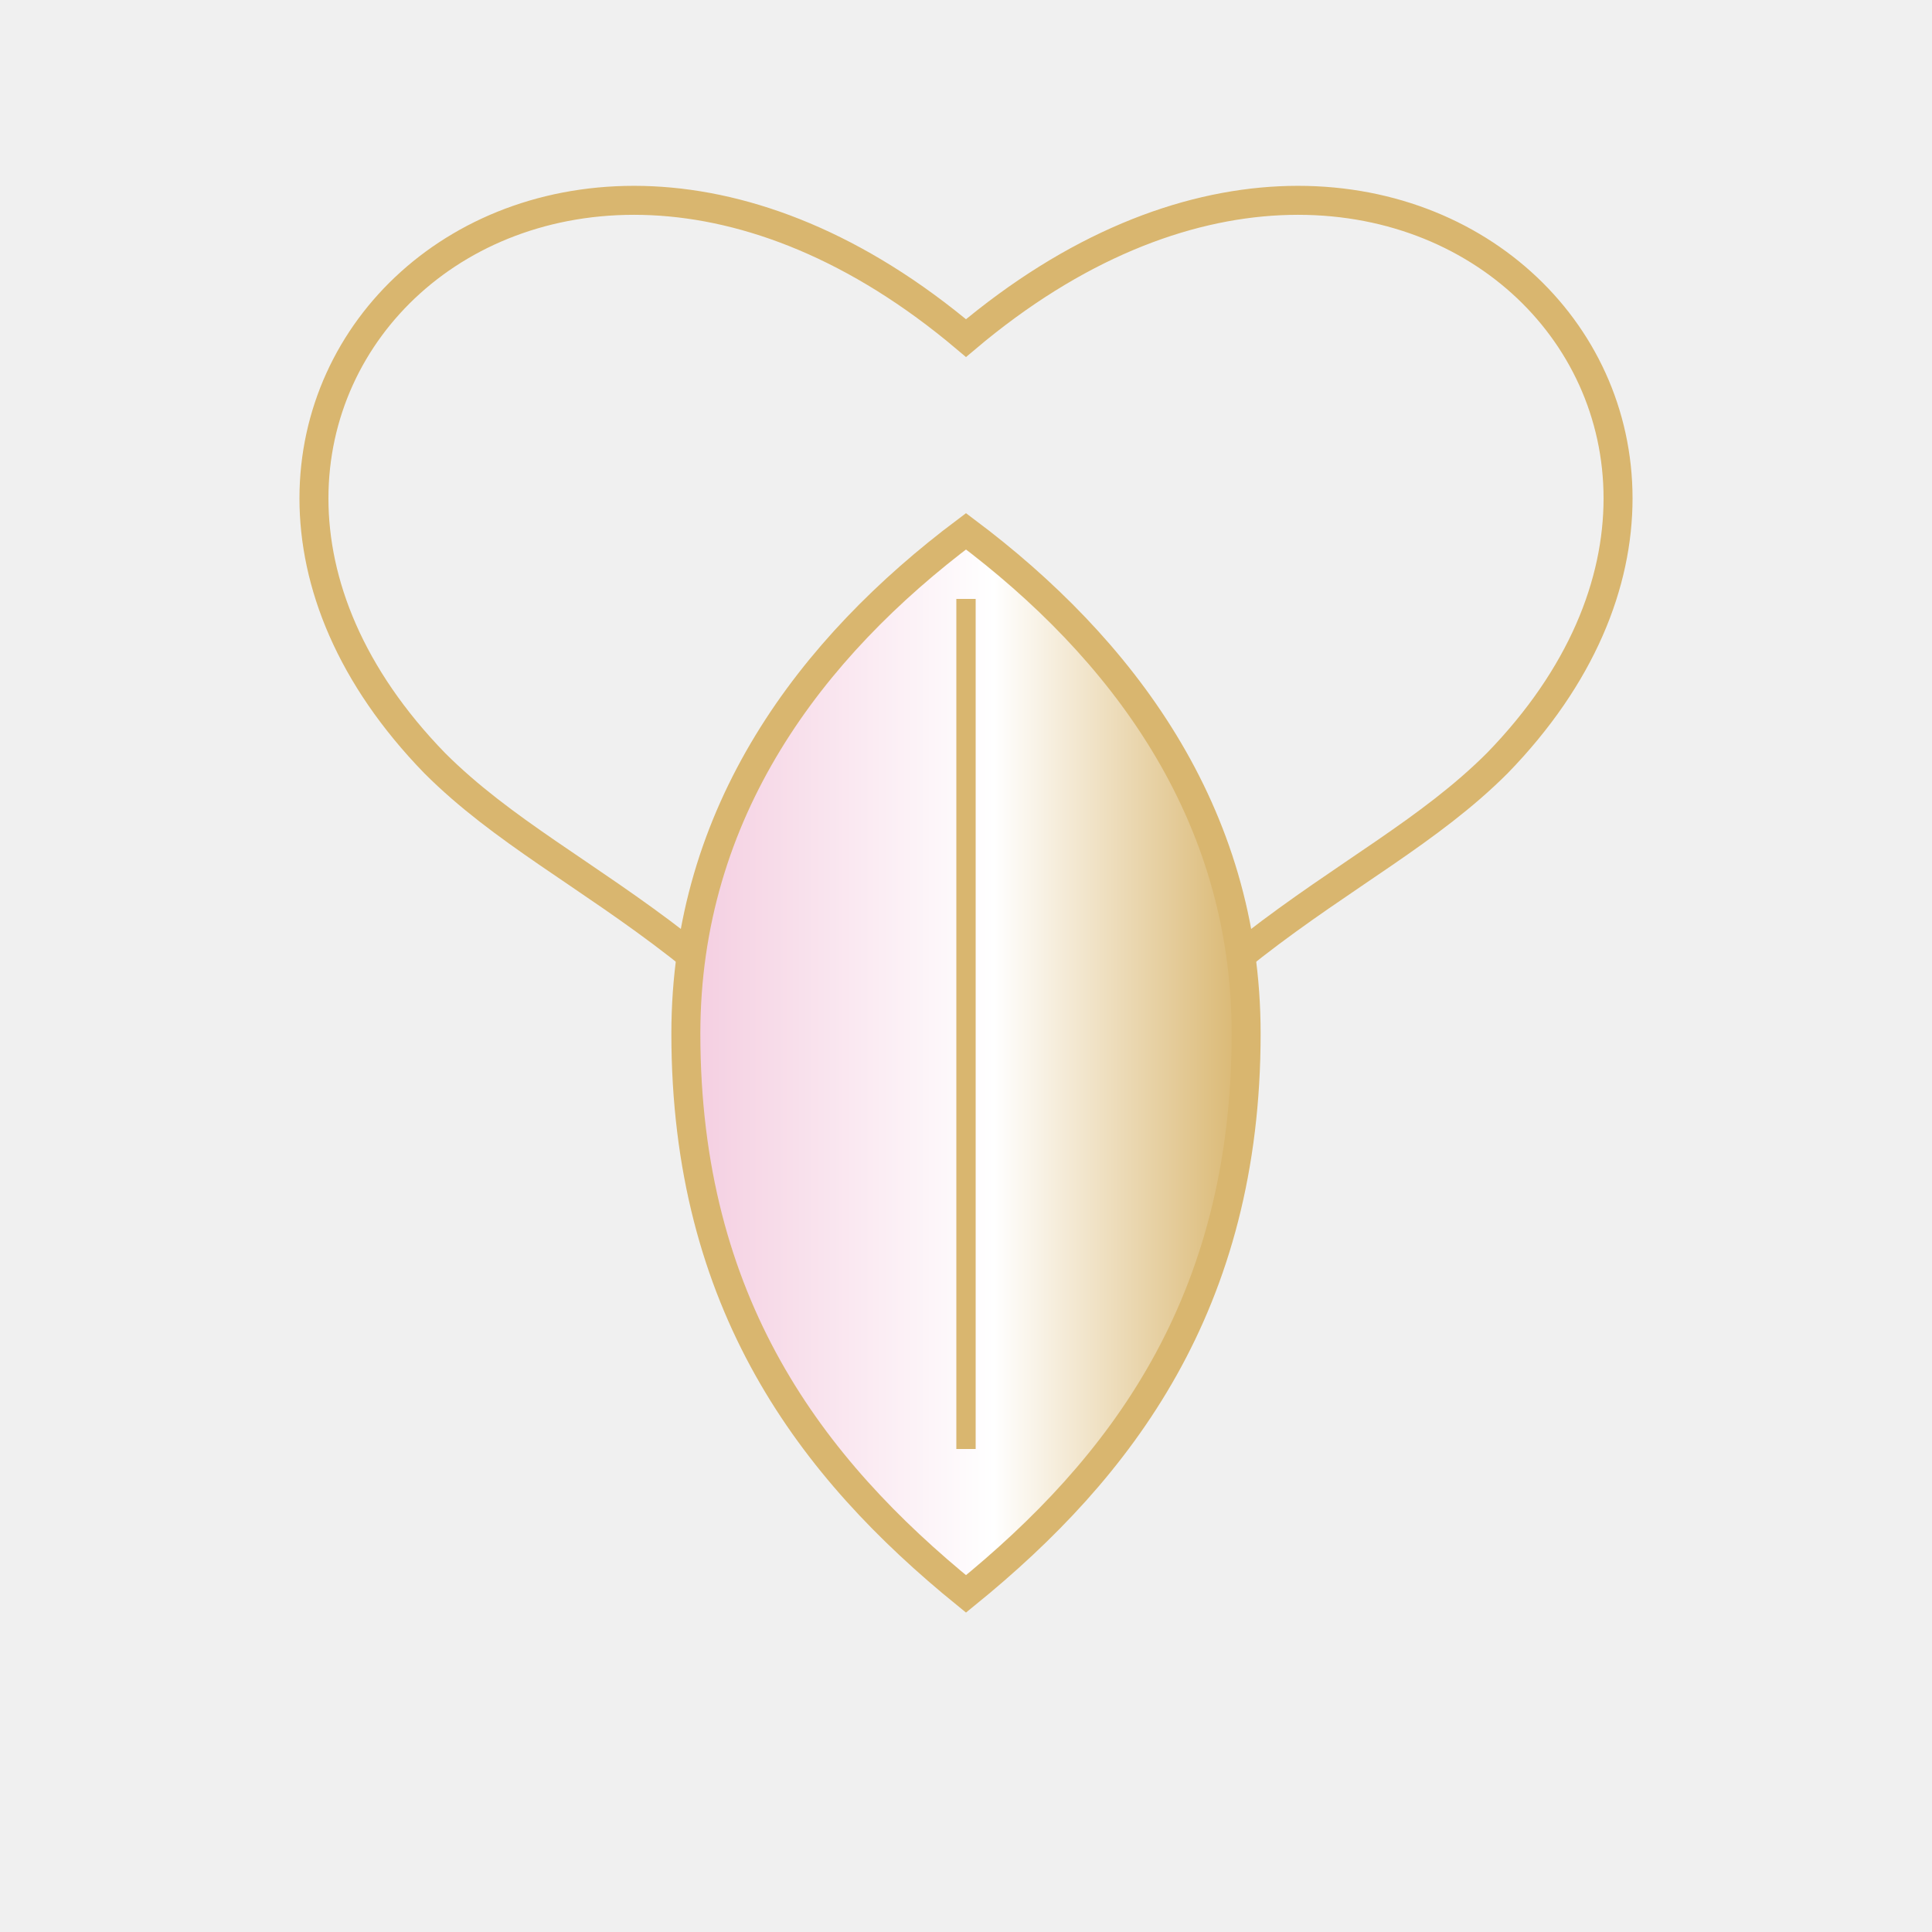
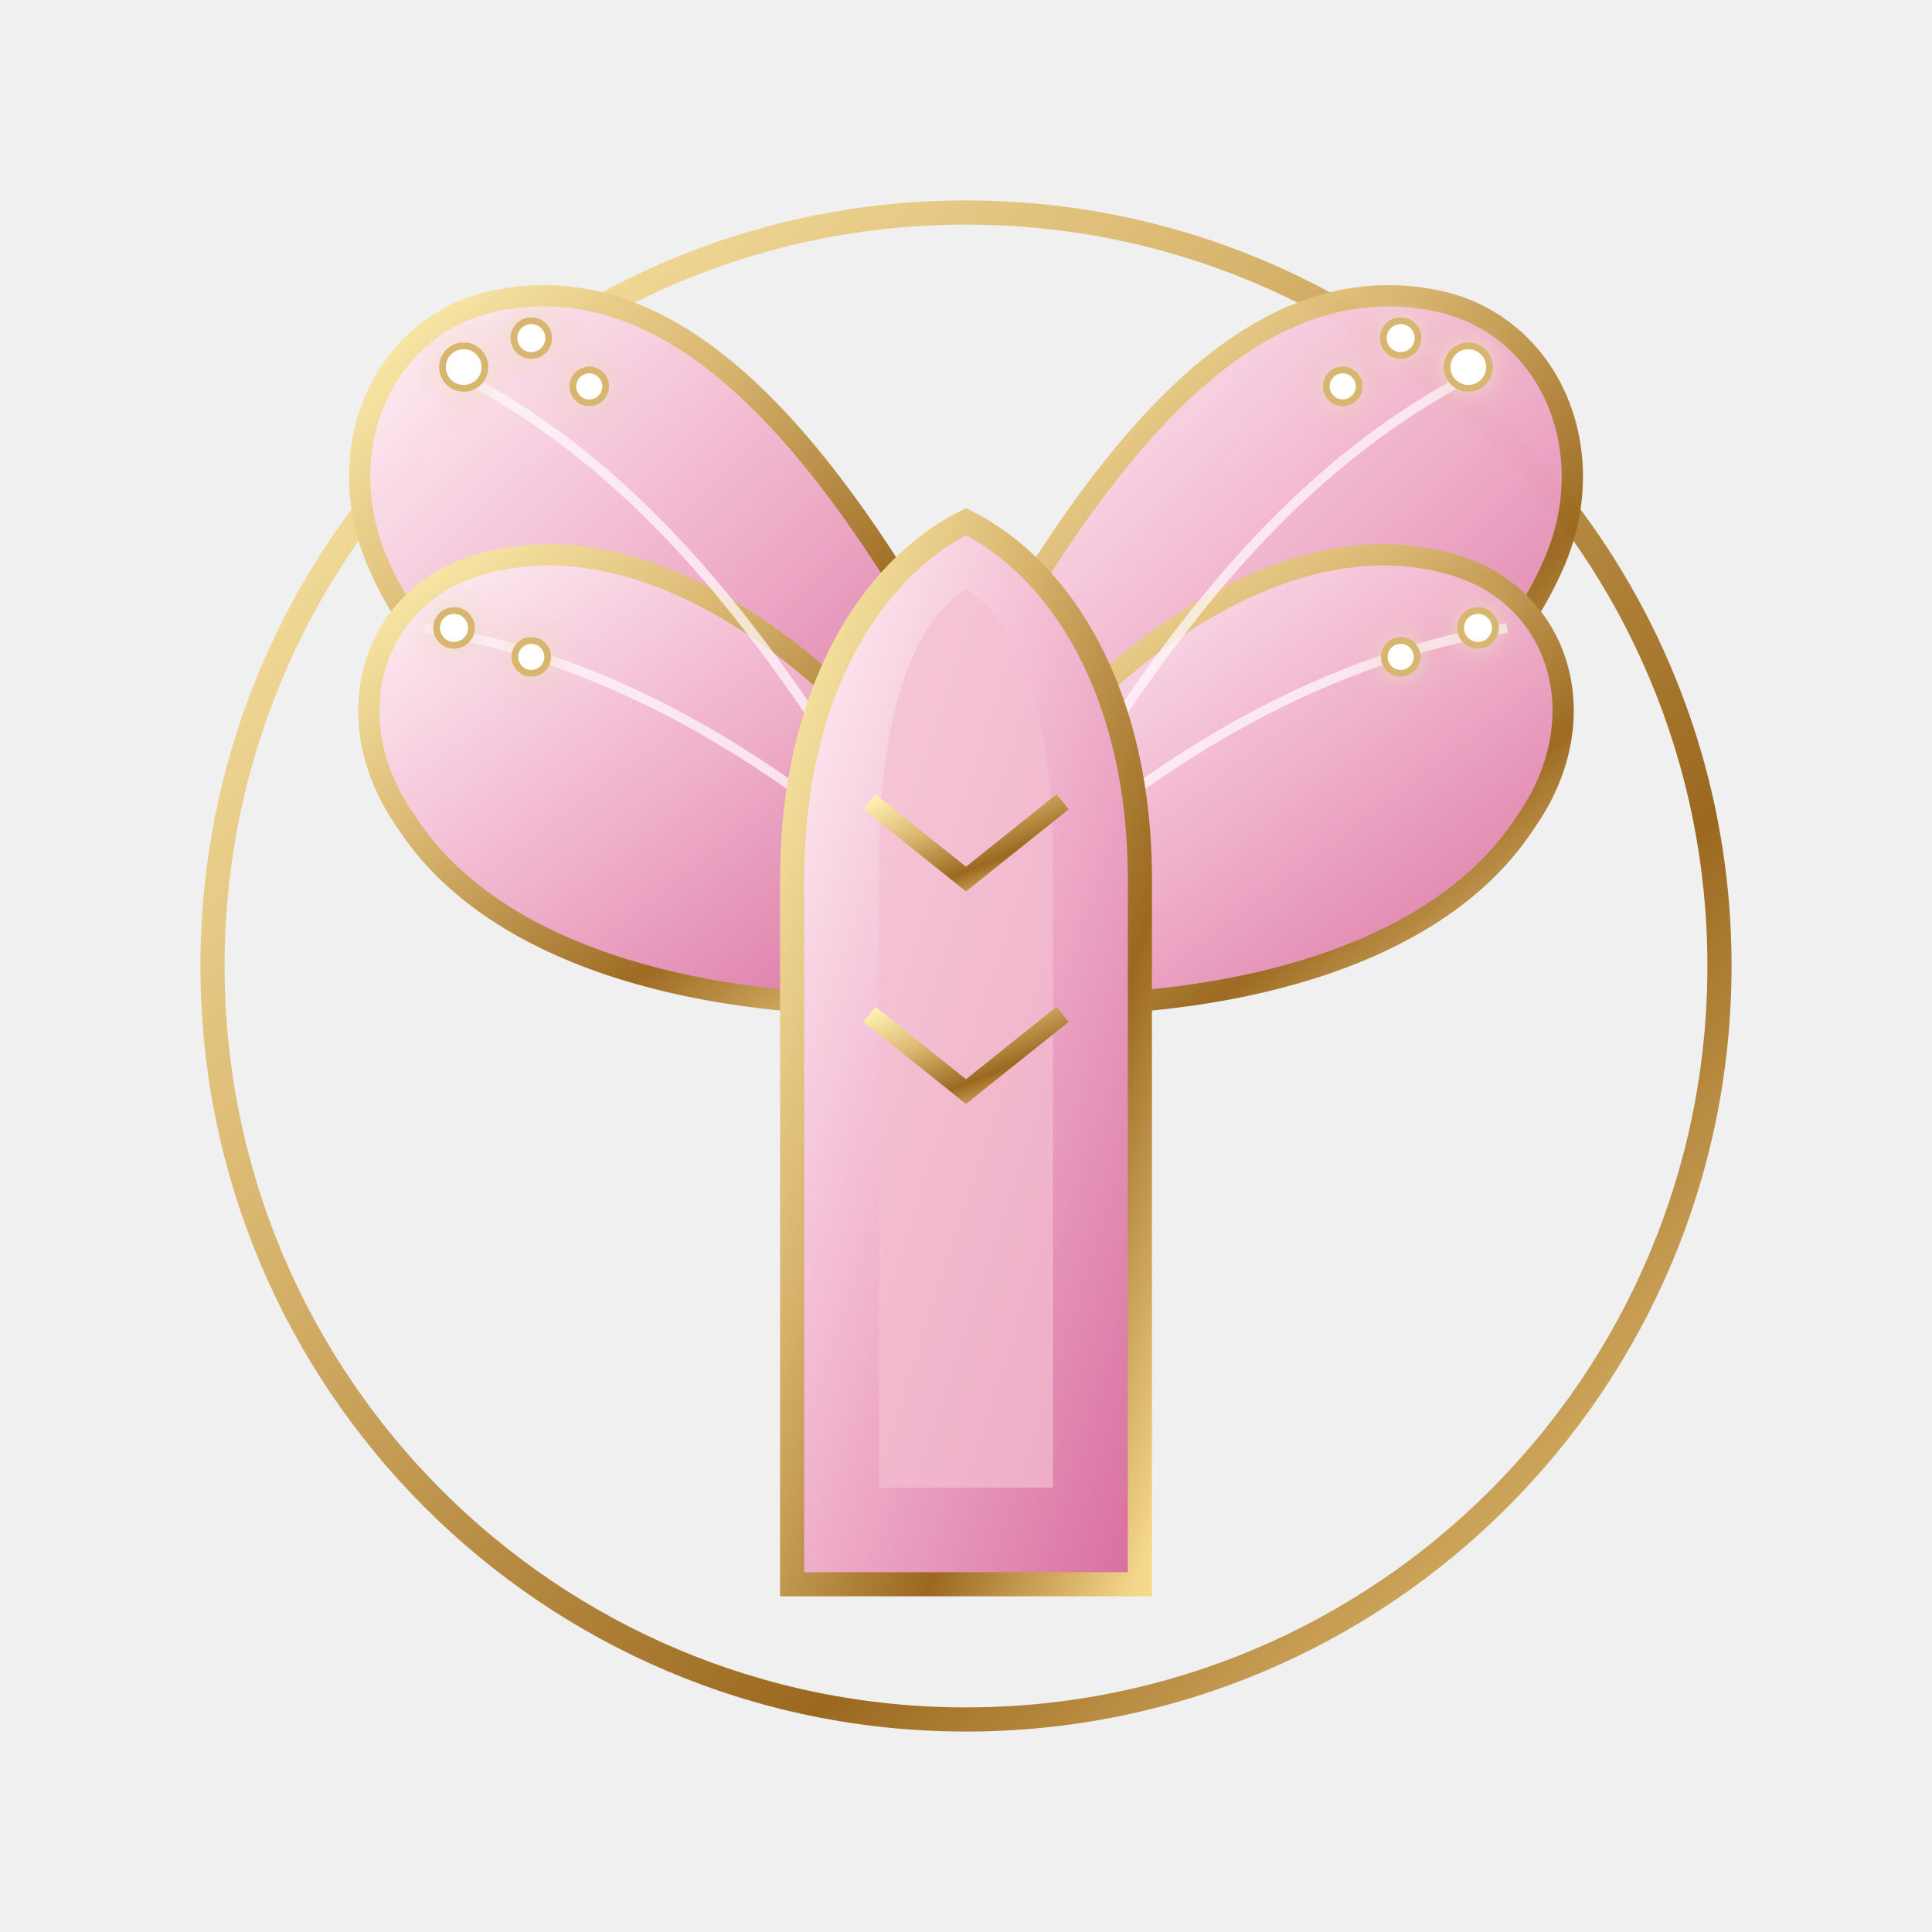
<svg xmlns="http://www.w3.org/2000/svg" viewBox="0 0 200 200">
  <defs>
-     <linearGradient id="g" x1="0" x2="1">
-       <stop stop-color="#f4cde0" />
-       <stop offset=".55" stop-color="#fff" />
-       <stop offset="1" stop-color="#d9b66f" />
+     <linearGradient id="pink" x1="0" y1="0" x2="1" y2="1">
+       <stop stop-color="#fff4f8" />
+       <stop offset=".45" stop-color="#f2b7cf" />
+       <stop offset="1" stop-color="#d86d9f" />
    </linearGradient>
+     <linearGradient id="gold" x1="0" y1="0" x2="1" y2="1">
+       <stop stop-color="#fff0b0" />
+       <stop offset=".35" stop-color="#d9b66f" />
+       <stop offset=".7" stop-color="#9b681f" />
+       <stop offset="1" stop-color="#f6d88c" />
+     </linearGradient>
+     <filter id="glow">
+       <feGaussianBlur stdDeviation="1.5" result="b" />
+       <feMerge>
+         <feMergeNode in="b" />
+         <feMergeNode in="SourceGraphic" />
+       </feMerge>
+     </filter>
  </defs>
-   <g fill="none" stroke="#d9b66f" stroke-width="3">
-     <path d="M100 35c-45-38-90 8-55 44 14 14 35 18 55 55 20-37 41-41 55-55 35-36-10-82-55-44Z" />
-     <path d="M100 55c-16 12-29 29-29 52 0 28 13 45 29 58 16-13 29-30 29-58 0-23-13-40-29-52Z" fill="url(#g)" />
+   <circle cx="100" cy="100" r="78" fill="none" stroke="url(#gold)" stroke-width="2.5" />
+   <g fill="url(#pink)" stroke="url(#gold)" stroke-width="2.2" opacity=".98">
+     <path d="M91 91C73 88 48 79 39 58C34 46 40 33 52 31C69 28 83 43 96 65C101 74 101 84 91 91Z" />
+     <path d="M91 104C72 104 51 99 42 85C35 75 38 63 48 59C64 53 83 65 96 82C101 89 100 98 91 104Z" />
+     <path d="M109 91C127 88 152 79 161 58C166 46 160 33 148 31C131 28 117 43 104 65C99 74 99 84 109 91Z" />
+     <path d="M109 104C128 104 149 99 158 85C165 75 162 63 152 59C136 53 117 65 104 82C99 89 100 98 109 104Z" />
  </g>
-   <path d="M100 62v88" stroke="#d9b66f" stroke-width="2" />
+   <g fill="none" stroke="#fff7fb" stroke-width="1" opacity=".75">
+     <path d="M48 39C63 47 76 60 91 85" />
+     <path d="M44 65C61 68 77 76 94 91" />
+     <path d="M152 39C137 47 124 60 109 85" />
+     <path d="M156 65C139 68 123 76 106 91" />
+   </g>
+   <path d="M82 164V91C82 72 90 59 100 54C110 59 118 72 118 91V164Z" fill="url(#pink)" stroke="url(#gold)" stroke-width="2.5" />
+   <path d="M91 154V89C91 73 95 64 100 61C105 64 109 73 109 89V154Z" fill="#f4bfd2" opacity=".7" />
+   <g fill="none" stroke="url(#gold)" stroke-width="2">
+     <path d="M100 73v42" />
+     <path d="M90 83l10 8 10-8" />
+     <path d="M90 105l10 8 10-8" />
+   </g>
+   <g fill="#fff" stroke="#d9b66f" stroke-width=".7" filter="url(#glow)">
+     <circle cx="48" cy="38" r="2.2" />
+     <circle cx="55" cy="35" r="1.8" />
+     <circle cx="61" cy="40" r="1.7" />
+     <circle cx="152" cy="38" r="2.2" />
+     <circle cx="145" cy="35" r="1.8" />
+     <circle cx="139" cy="40" r="1.7" />
+     <circle cx="47" cy="65" r="1.8" />
+     <circle cx="55" cy="68" r="1.7" />
+     <circle cx="153" cy="65" r="1.8" />
+     <circle cx="145" cy="68" r="1.7" />
+   </g>
</svg>
